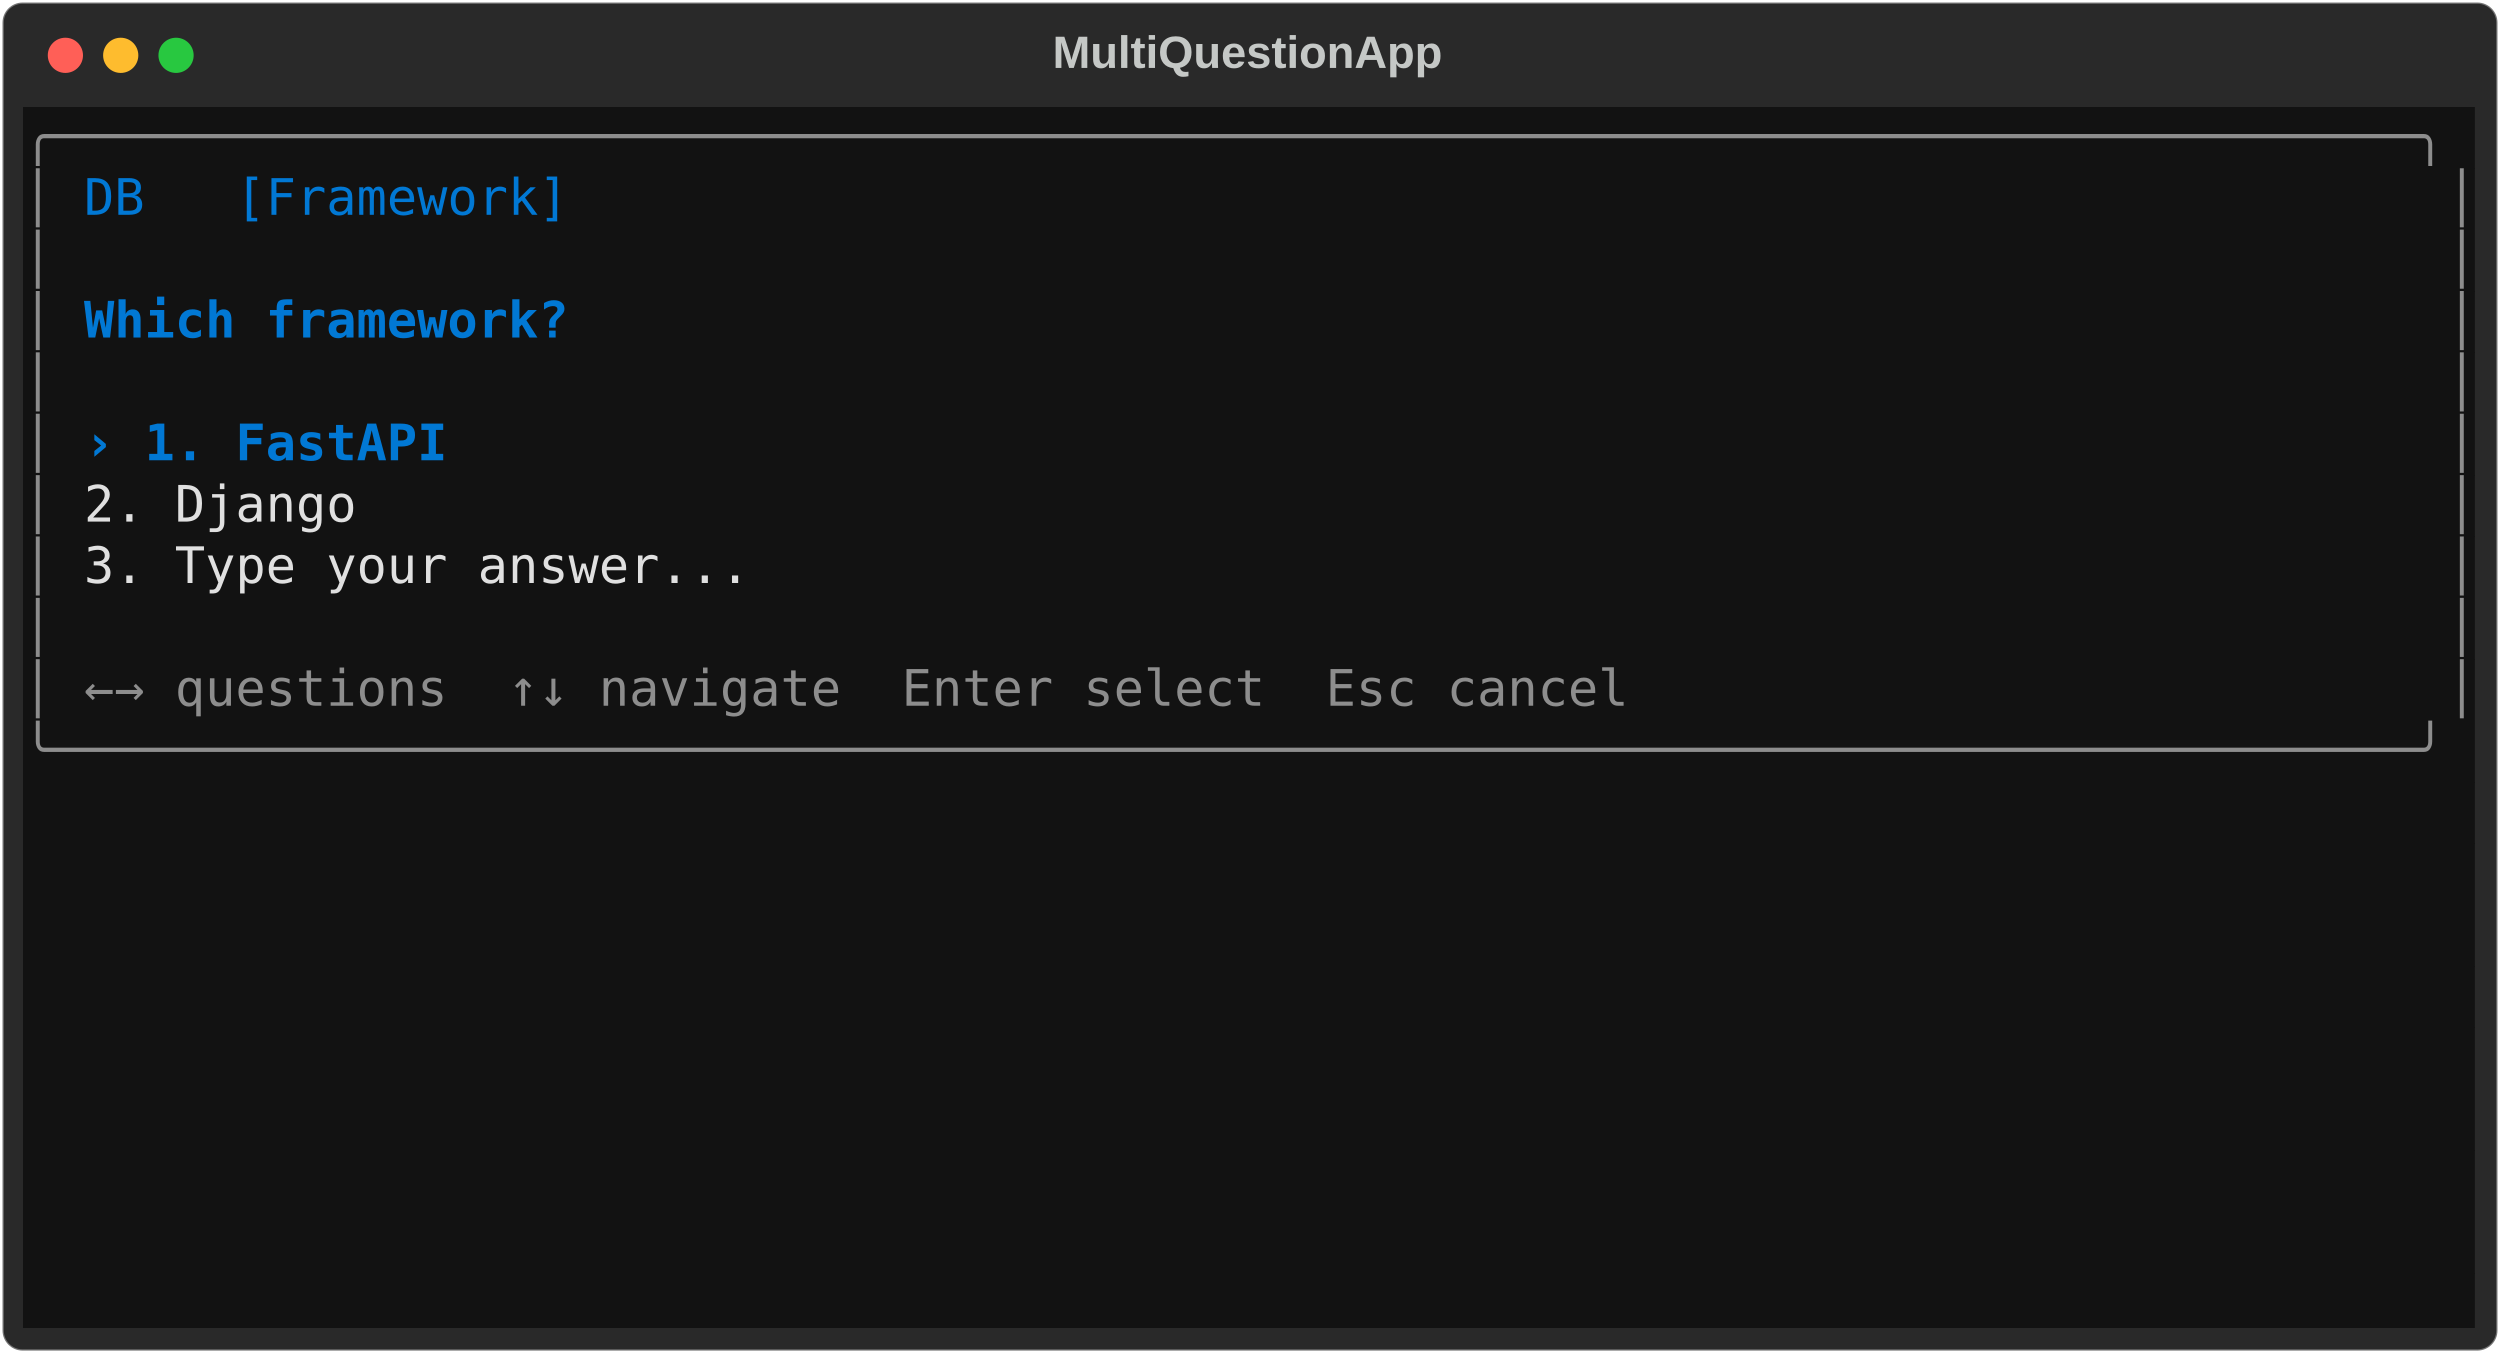
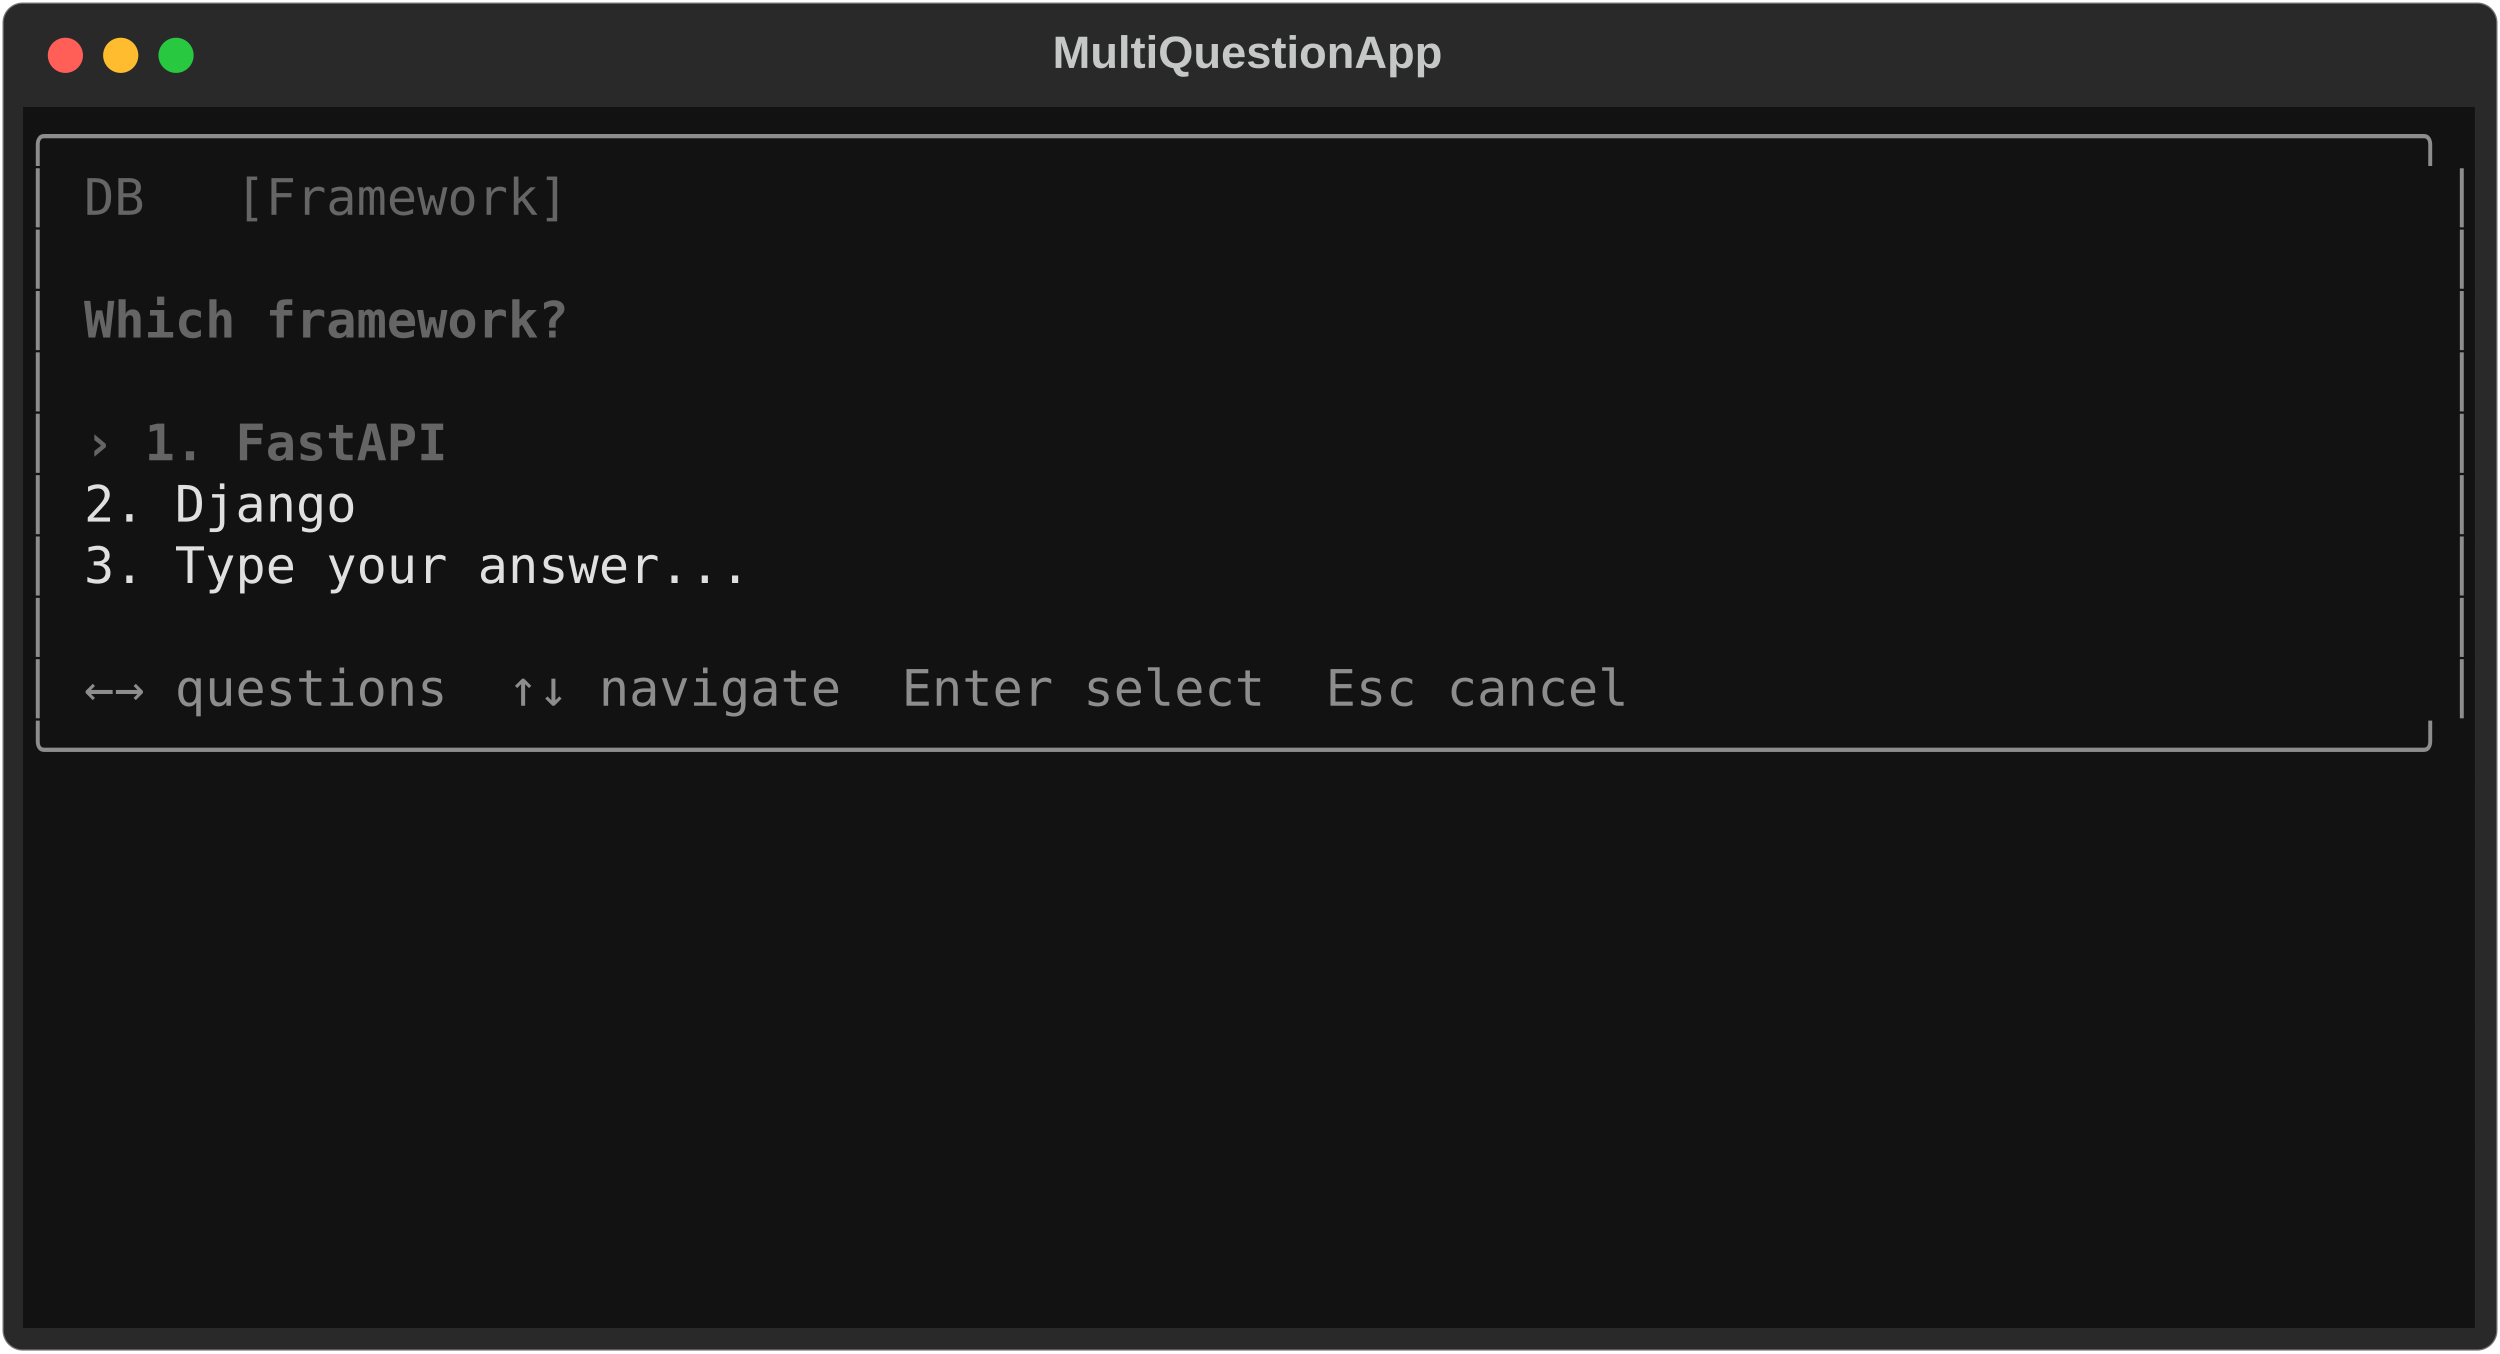
<svg xmlns="http://www.w3.org/2000/svg" class="rich-terminal" viewBox="0 0 994 538.0">
  <style>

    @font-face {
        font-family: "Fira Code";
        src: local("FiraCode-Regular"),
                url("https://cdnjs.cloudflare.com/ajax/libs/firacode/6.2.0/woff2/FiraCode-Regular.woff2") format("woff2"),
                url("https://cdnjs.cloudflare.com/ajax/libs/firacode/6.2.0/woff/FiraCode-Regular.woff") format("woff");
        font-style: normal;
        font-weight: 400;
    }
    @font-face {
        font-family: "Fira Code";
        src: local("FiraCode-Bold"),
                url("https://cdnjs.cloudflare.com/ajax/libs/firacode/6.2.0/woff2/FiraCode-Bold.woff2") format("woff2"),
                url("https://cdnjs.cloudflare.com/ajax/libs/firacode/6.2.0/woff/FiraCode-Bold.woff") format("woff");
        font-style: bold;
        font-weight: 700;
    }

    .terminal-matrix {
        font-family: Fira Code, monospace;
        font-size: 20px;
        line-height: 24.4px;
        font-variant-east-asian: full-width;
    }

    .terminal-title {
        font-size: 18px;
        font-weight: bold;
        font-family: arial;
    }

    .terminal-r1 { fill: #8d8d8d }
.terminal-r2 { fill: #c5c8c6 }
- .terminal-r3 { fill: #0178d4 }
- .terminal-r4 { fill: #0178d4;font-weight: bold }
+ .terminal-r3 { fill: #656565 }
+ .terminal-r4 { fill: #656565;font-weight: bold }
.terminal-r5 { fill: #e0e0e0 }
    </style>
  <defs>
    <clipPath id="terminal-clip-terminal">
      <rect x="0" y="0" width="975.0" height="487.0" />
    </clipPath>
    <clipPath id="terminal-line-0">
      <rect x="0" y="1.5" width="976" height="24.65" />
    </clipPath>
    <clipPath id="terminal-line-1">
      <rect x="0" y="25.9" width="976" height="24.65" />
    </clipPath>
    <clipPath id="terminal-line-2">
      <rect x="0" y="50.3" width="976" height="24.65" />
    </clipPath>
    <clipPath id="terminal-line-3">
      <rect x="0" y="74.7" width="976" height="24.65" />
    </clipPath>
    <clipPath id="terminal-line-4">
      <rect x="0" y="99.1" width="976" height="24.65" />
    </clipPath>
    <clipPath id="terminal-line-5">
      <rect x="0" y="123.5" width="976" height="24.65" />
    </clipPath>
    <clipPath id="terminal-line-6">
      <rect x="0" y="147.9" width="976" height="24.65" />
    </clipPath>
    <clipPath id="terminal-line-7">
      <rect x="0" y="172.3" width="976" height="24.65" />
    </clipPath>
    <clipPath id="terminal-line-8">
      <rect x="0" y="196.7" width="976" height="24.65" />
    </clipPath>
    <clipPath id="terminal-line-9">
      <rect x="0" y="221.1" width="976" height="24.65" />
    </clipPath>
    <clipPath id="terminal-line-10">
      <rect x="0" y="245.5" width="976" height="24.65" />
    </clipPath>
    <clipPath id="terminal-line-11">
      <rect x="0" y="269.9" width="976" height="24.65" />
    </clipPath>
    <clipPath id="terminal-line-12">
      <rect x="0" y="294.3" width="976" height="24.65" />
    </clipPath>
    <clipPath id="terminal-line-13">
      <rect x="0" y="318.7" width="976" height="24.65" />
    </clipPath>
    <clipPath id="terminal-line-14">
      <rect x="0" y="343.1" width="976" height="24.65" />
    </clipPath>
    <clipPath id="terminal-line-15">
      <rect x="0" y="367.5" width="976" height="24.65" />
    </clipPath>
    <clipPath id="terminal-line-16">
      <rect x="0" y="391.9" width="976" height="24.65" />
    </clipPath>
    <clipPath id="terminal-line-17">
      <rect x="0" y="416.3" width="976" height="24.65" />
    </clipPath>
    <clipPath id="terminal-line-18">
      <rect x="0" y="440.7" width="976" height="24.65" />
    </clipPath>
  </defs>
  <rect fill="#292929" stroke="rgba(255,255,255,0.35)" stroke-width="1" x="1" y="1" width="992" height="536" rx="8" />
  <text class="terminal-title" fill="#c5c8c6" text-anchor="middle" x="496" y="27">MultiQuestionApp</text>
  <g transform="translate(26,22)">
    <circle cx="0" cy="0" r="7" fill="#ff5f57" />
    <circle cx="22" cy="0" r="7" fill="#febc2e" />
    <circle cx="44" cy="0" r="7" fill="#28c840" />
  </g>
  <g transform="translate(9, 41)" clip-path="url(#terminal-clip-terminal)">
    <rect fill="#121212" x="0" y="1.5" width="976" height="24.65" shape-rendering="crispEdges" />
    <rect fill="#121212" x="0" y="25.9" width="12.2" height="24.65" shape-rendering="crispEdges" />
    <rect fill="#121212" x="12.2" y="25.9" width="12.2" height="24.65" shape-rendering="crispEdges" />
    <rect fill="#121212" x="24.4" y="25.9" width="207.4" height="24.65" shape-rendering="crispEdges" />
    <rect fill="#121212" x="231.8" y="25.9" width="732" height="24.65" shape-rendering="crispEdges" />
    <rect fill="#121212" x="963.8" y="25.9" width="12.2" height="24.65" shape-rendering="crispEdges" />
    <rect fill="#121212" x="0" y="50.3" width="12.2" height="24.65" shape-rendering="crispEdges" />
    <rect fill="#121212" x="12.2" y="50.3" width="951.6" height="24.65" shape-rendering="crispEdges" />
    <rect fill="#121212" x="963.8" y="50.3" width="12.2" height="24.65" shape-rendering="crispEdges" />
    <rect fill="#121212" x="0" y="74.7" width="12.2" height="24.65" shape-rendering="crispEdges" />
    <rect fill="#121212" x="12.2" y="74.7" width="12.2" height="24.65" shape-rendering="crispEdges" />
    <rect fill="#121212" x="24.4" y="74.7" width="195.2" height="24.65" shape-rendering="crispEdges" />
    <rect fill="#121212" x="219.6" y="74.7" width="744.2" height="24.65" shape-rendering="crispEdges" />
    <rect fill="#121212" x="963.8" y="74.7" width="12.2" height="24.65" shape-rendering="crispEdges" />
    <rect fill="#121212" x="0" y="99.1" width="12.2" height="24.65" shape-rendering="crispEdges" />
    <rect fill="#121212" x="12.2" y="99.1" width="951.6" height="24.65" shape-rendering="crispEdges" />
    <rect fill="#121212" x="963.8" y="99.1" width="12.2" height="24.65" shape-rendering="crispEdges" />
    <rect fill="#121212" x="0" y="123.5" width="12.2" height="24.65" shape-rendering="crispEdges" />
    <rect fill="#121212" x="12.2" y="123.5" width="12.2" height="24.65" shape-rendering="crispEdges" />
    <rect fill="#121212" x="24.4" y="123.5" width="146.4" height="24.65" shape-rendering="crispEdges" />
    <rect fill="#121212" x="170.8" y="123.5" width="793" height="24.65" shape-rendering="crispEdges" />
    <rect fill="#121212" x="963.8" y="123.5" width="12.2" height="24.65" shape-rendering="crispEdges" />
    <rect fill="#121212" x="0" y="147.9" width="12.2" height="24.65" shape-rendering="crispEdges" />
    <rect fill="#121212" x="12.2" y="147.9" width="12.2" height="24.65" shape-rendering="crispEdges" />
    <rect fill="#121212" x="24.4" y="147.9" width="134.2" height="24.65" shape-rendering="crispEdges" />
    <rect fill="#121212" x="158.6" y="147.9" width="805.2" height="24.65" shape-rendering="crispEdges" />
    <rect fill="#121212" x="963.8" y="147.9" width="12.2" height="24.65" shape-rendering="crispEdges" />
    <rect fill="#121212" x="0" y="172.3" width="12.2" height="24.65" shape-rendering="crispEdges" />
    <rect fill="#121212" x="12.2" y="172.3" width="12.2" height="24.65" shape-rendering="crispEdges" />
    <rect fill="#121212" x="24.4" y="172.3" width="292.8" height="24.65" shape-rendering="crispEdges" />
    <rect fill="#121212" x="317.2" y="172.3" width="646.6" height="24.65" shape-rendering="crispEdges" />
    <rect fill="#121212" x="963.8" y="172.3" width="12.2" height="24.65" shape-rendering="crispEdges" />
    <rect fill="#121212" x="0" y="196.7" width="12.2" height="24.65" shape-rendering="crispEdges" />
    <rect fill="#121212" x="12.2" y="196.7" width="951.6" height="24.65" shape-rendering="crispEdges" />
    <rect fill="#121212" x="963.8" y="196.7" width="12.2" height="24.65" shape-rendering="crispEdges" />
    <rect fill="#121212" x="0" y="221.1" width="12.2" height="24.65" shape-rendering="crispEdges" />
    <rect fill="#121212" x="12.2" y="221.1" width="12.2" height="24.65" shape-rendering="crispEdges" />
    <rect fill="#121212" x="24.4" y="221.1" width="622.2" height="24.65" shape-rendering="crispEdges" />
    <rect fill="#121212" x="646.6" y="221.1" width="317.2" height="24.65" shape-rendering="crispEdges" />
    <rect fill="#121212" x="963.8" y="221.1" width="12.2" height="24.65" shape-rendering="crispEdges" />
    <rect fill="#121212" x="0" y="245.5" width="976" height="24.65" shape-rendering="crispEdges" />
    <rect fill="#121212" x="0" y="269.9" width="976" height="24.65" shape-rendering="crispEdges" />
    <rect fill="#121212" x="0" y="294.3" width="976" height="24.65" shape-rendering="crispEdges" />
    <rect fill="#121212" x="0" y="318.7" width="976" height="24.65" shape-rendering="crispEdges" />
    <rect fill="#121212" x="0" y="343.1" width="976" height="24.65" shape-rendering="crispEdges" />
    <rect fill="#121212" x="0" y="367.5" width="976" height="24.65" shape-rendering="crispEdges" />
    <rect fill="#121212" x="0" y="391.9" width="976" height="24.65" shape-rendering="crispEdges" />
    <rect fill="#121212" x="0" y="416.3" width="976" height="24.65" shape-rendering="crispEdges" />
    <rect fill="#121212" x="0" y="440.7" width="976" height="24.65" shape-rendering="crispEdges" />
    <rect fill="#121212" x="0" y="465.1" width="976" height="24.65" shape-rendering="crispEdges" />
    <g class="terminal-matrix">
      <text class="terminal-r1" x="0" y="20" textLength="976" clip-path="url(#terminal-line-0)">╭──────────────────────────────────────────────────────────────────────────────╮</text>
      <text class="terminal-r2" x="976" y="20" textLength="12.2" clip-path="url(#terminal-line-0)">
</text>
      <text class="terminal-r1" x="0" y="44.4" textLength="12.2" clip-path="url(#terminal-line-1)">│</text>
      <text class="terminal-r3" x="24.4" y="44.4" textLength="207.4" clip-path="url(#terminal-line-1)"> DB   [Framework]</text>
      <text class="terminal-r1" x="963.8" y="44.4" textLength="12.2" clip-path="url(#terminal-line-1)">│</text>
      <text class="terminal-r2" x="976" y="44.4" textLength="12.2" clip-path="url(#terminal-line-1)">
</text>
      <text class="terminal-r1" x="0" y="68.8" textLength="12.2" clip-path="url(#terminal-line-2)">│</text>
      <text class="terminal-r1" x="963.8" y="68.8" textLength="12.2" clip-path="url(#terminal-line-2)">│</text>
      <text class="terminal-r2" x="976" y="68.8" textLength="12.2" clip-path="url(#terminal-line-2)">
</text>
      <text class="terminal-r1" x="0" y="93.2" textLength="12.2" clip-path="url(#terminal-line-3)">│</text>
      <text class="terminal-r4" x="24.4" y="93.2" textLength="195.2" clip-path="url(#terminal-line-3)">Which framework?</text>
      <text class="terminal-r1" x="963.8" y="93.2" textLength="12.2" clip-path="url(#terminal-line-3)">│</text>
      <text class="terminal-r2" x="976" y="93.2" textLength="12.2" clip-path="url(#terminal-line-3)">
</text>
      <text class="terminal-r1" x="0" y="117.6" textLength="12.2" clip-path="url(#terminal-line-4)">│</text>
      <text class="terminal-r1" x="963.8" y="117.6" textLength="12.2" clip-path="url(#terminal-line-4)">│</text>
      <text class="terminal-r2" x="976" y="117.6" textLength="12.2" clip-path="url(#terminal-line-4)">
</text>
      <text class="terminal-r1" x="0" y="142" textLength="12.2" clip-path="url(#terminal-line-5)">│</text>
      <text class="terminal-r4" x="24.4" y="142" textLength="146.4" clip-path="url(#terminal-line-5)">› 1. FastAPI</text>
      <text class="terminal-r1" x="963.8" y="142" textLength="12.2" clip-path="url(#terminal-line-5)">│</text>
      <text class="terminal-r2" x="976" y="142" textLength="12.2" clip-path="url(#terminal-line-5)">
</text>
      <text class="terminal-r1" x="0" y="166.4" textLength="12.2" clip-path="url(#terminal-line-6)">│</text>
      <text class="terminal-r5" x="24.4" y="166.4" textLength="134.2" clip-path="url(#terminal-line-6)">  2. Django</text>
      <text class="terminal-r1" x="963.8" y="166.4" textLength="12.2" clip-path="url(#terminal-line-6)">│</text>
      <text class="terminal-r2" x="976" y="166.4" textLength="12.2" clip-path="url(#terminal-line-6)">
</text>
      <text class="terminal-r1" x="0" y="190.8" textLength="12.2" clip-path="url(#terminal-line-7)">│</text>
      <text class="terminal-r5" x="24.4" y="190.8" textLength="292.8" clip-path="url(#terminal-line-7)">  3. Type your answer...</text>
      <text class="terminal-r1" x="963.8" y="190.8" textLength="12.2" clip-path="url(#terminal-line-7)">│</text>
      <text class="terminal-r2" x="976" y="190.8" textLength="12.2" clip-path="url(#terminal-line-7)">
</text>
      <text class="terminal-r1" x="0" y="215.2" textLength="12.2" clip-path="url(#terminal-line-8)">│</text>
      <text class="terminal-r1" x="963.8" y="215.2" textLength="12.2" clip-path="url(#terminal-line-8)">│</text>
      <text class="terminal-r2" x="976" y="215.2" textLength="12.2" clip-path="url(#terminal-line-8)">
</text>
      <text class="terminal-r1" x="0" y="239.6" textLength="12.2" clip-path="url(#terminal-line-9)">│</text>
      <text class="terminal-r1" x="24.4" y="239.6" textLength="622.2" clip-path="url(#terminal-line-9)">←→ questions  ↑↓ navigate  Enter select  Esc cancel</text>
      <text class="terminal-r1" x="963.8" y="239.6" textLength="12.2" clip-path="url(#terminal-line-9)">│</text>
      <text class="terminal-r2" x="976" y="239.6" textLength="12.2" clip-path="url(#terminal-line-9)">
</text>
      <text class="terminal-r1" x="0" y="264" textLength="976" clip-path="url(#terminal-line-10)">╰──────────────────────────────────────────────────────────────────────────────╯</text>
      <text class="terminal-r2" x="976" y="264" textLength="12.2" clip-path="url(#terminal-line-10)">
</text>
      <text class="terminal-r2" x="976" y="288.4" textLength="12.2" clip-path="url(#terminal-line-11)">
</text>
      <text class="terminal-r2" x="976" y="312.8" textLength="12.2" clip-path="url(#terminal-line-12)">
</text>
      <text class="terminal-r2" x="976" y="337.2" textLength="12.2" clip-path="url(#terminal-line-13)">
</text>
      <text class="terminal-r2" x="976" y="361.6" textLength="12.2" clip-path="url(#terminal-line-14)">
</text>
      <text class="terminal-r2" x="976" y="386" textLength="12.2" clip-path="url(#terminal-line-15)">
</text>
      <text class="terminal-r2" x="976" y="410.4" textLength="12.2" clip-path="url(#terminal-line-16)">
</text>
      <text class="terminal-r2" x="976" y="434.8" textLength="12.2" clip-path="url(#terminal-line-17)">
</text>
      <text class="terminal-r2" x="976" y="459.2" textLength="12.2" clip-path="url(#terminal-line-18)">
</text>
    </g>
  </g>
</svg>
